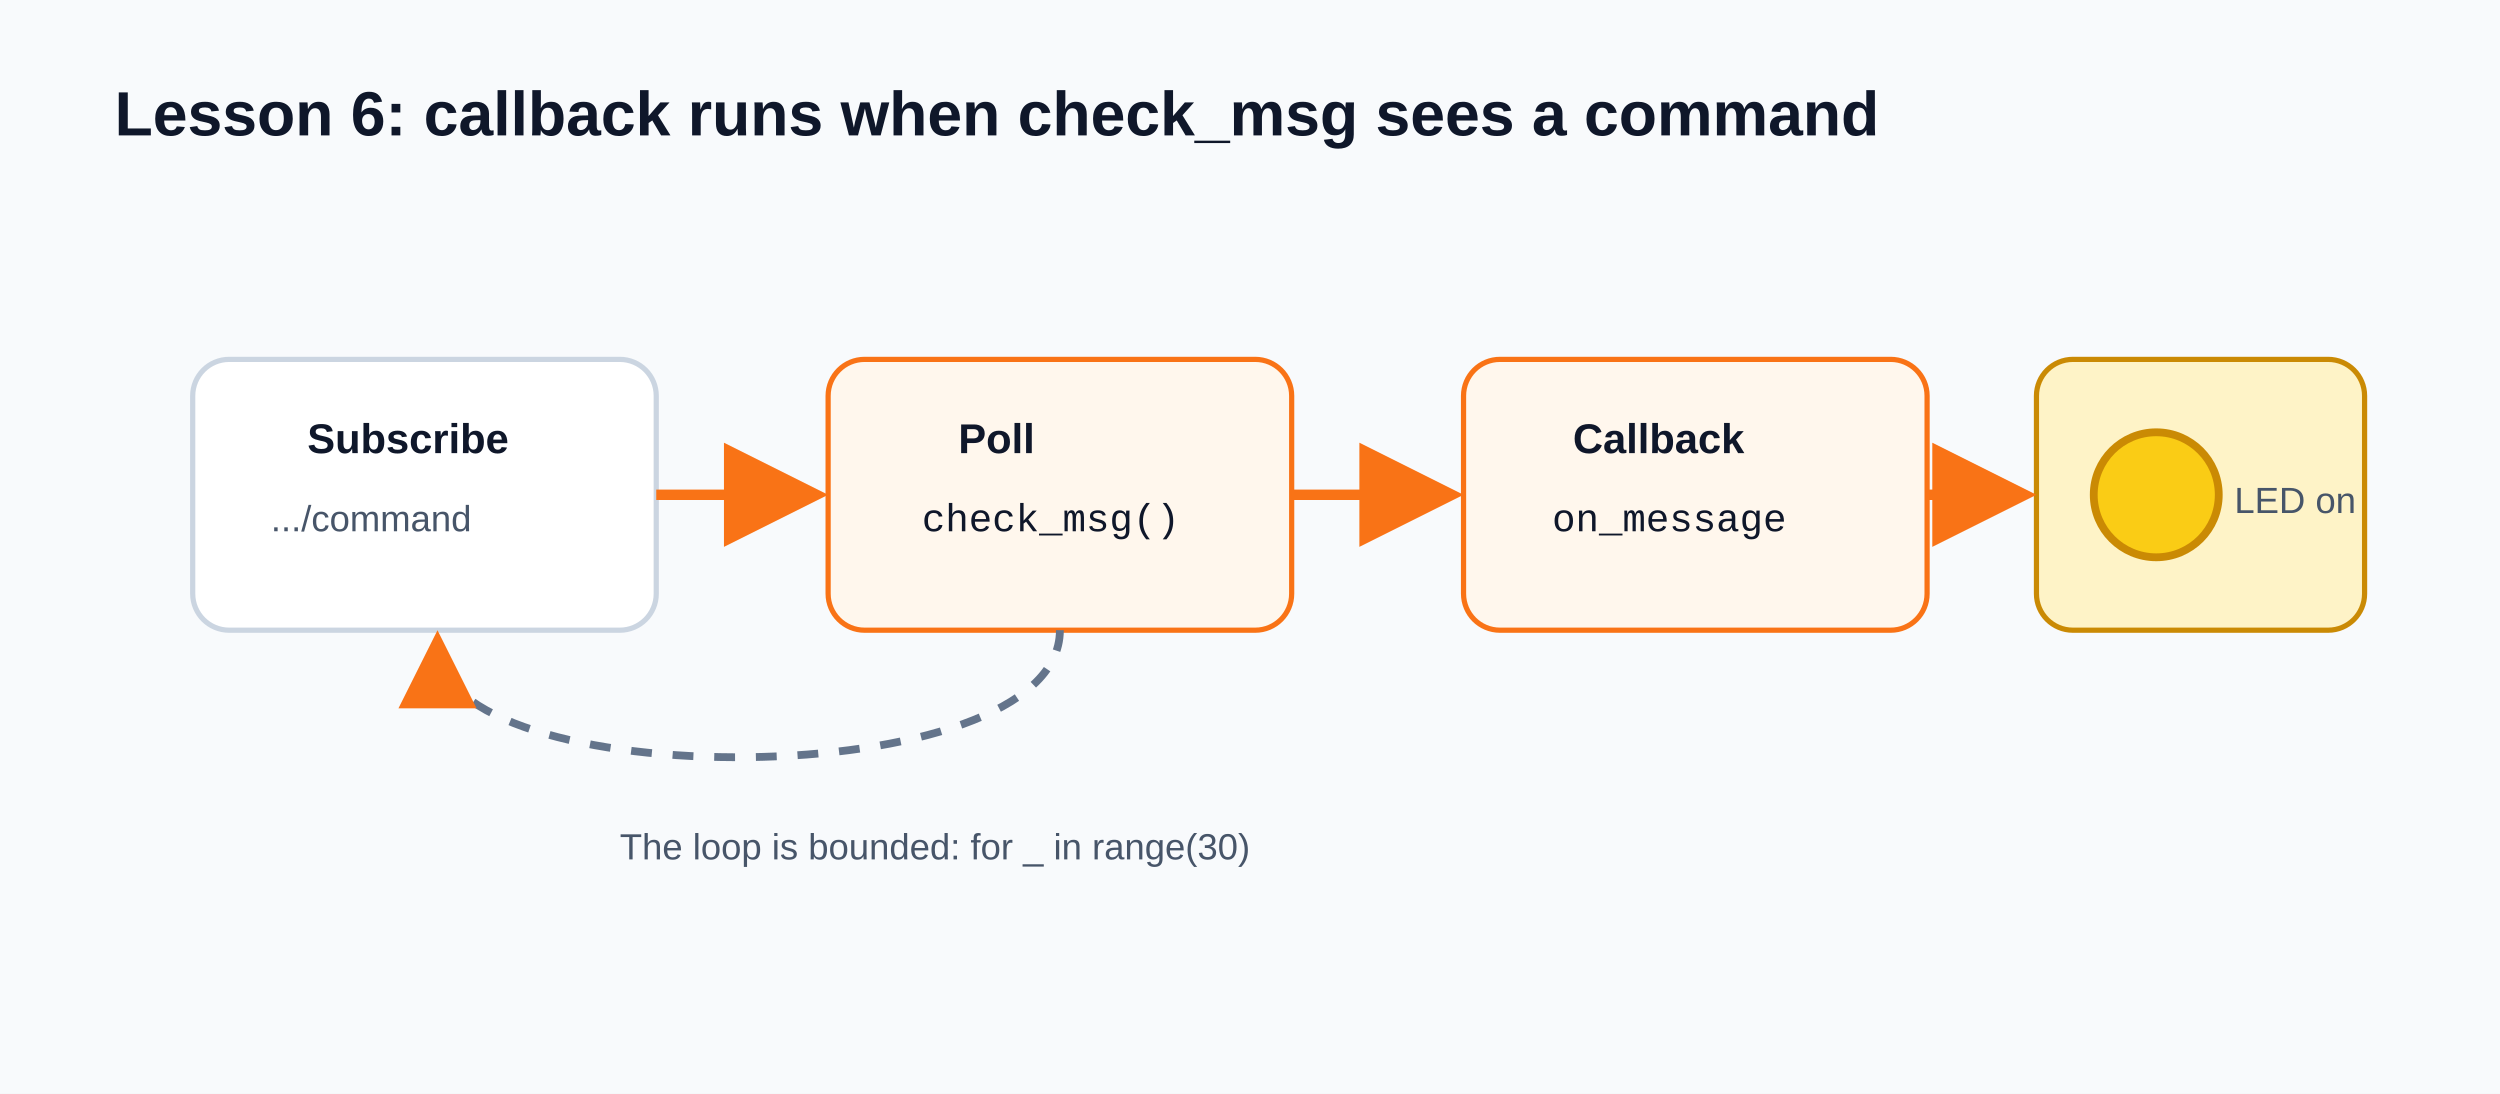
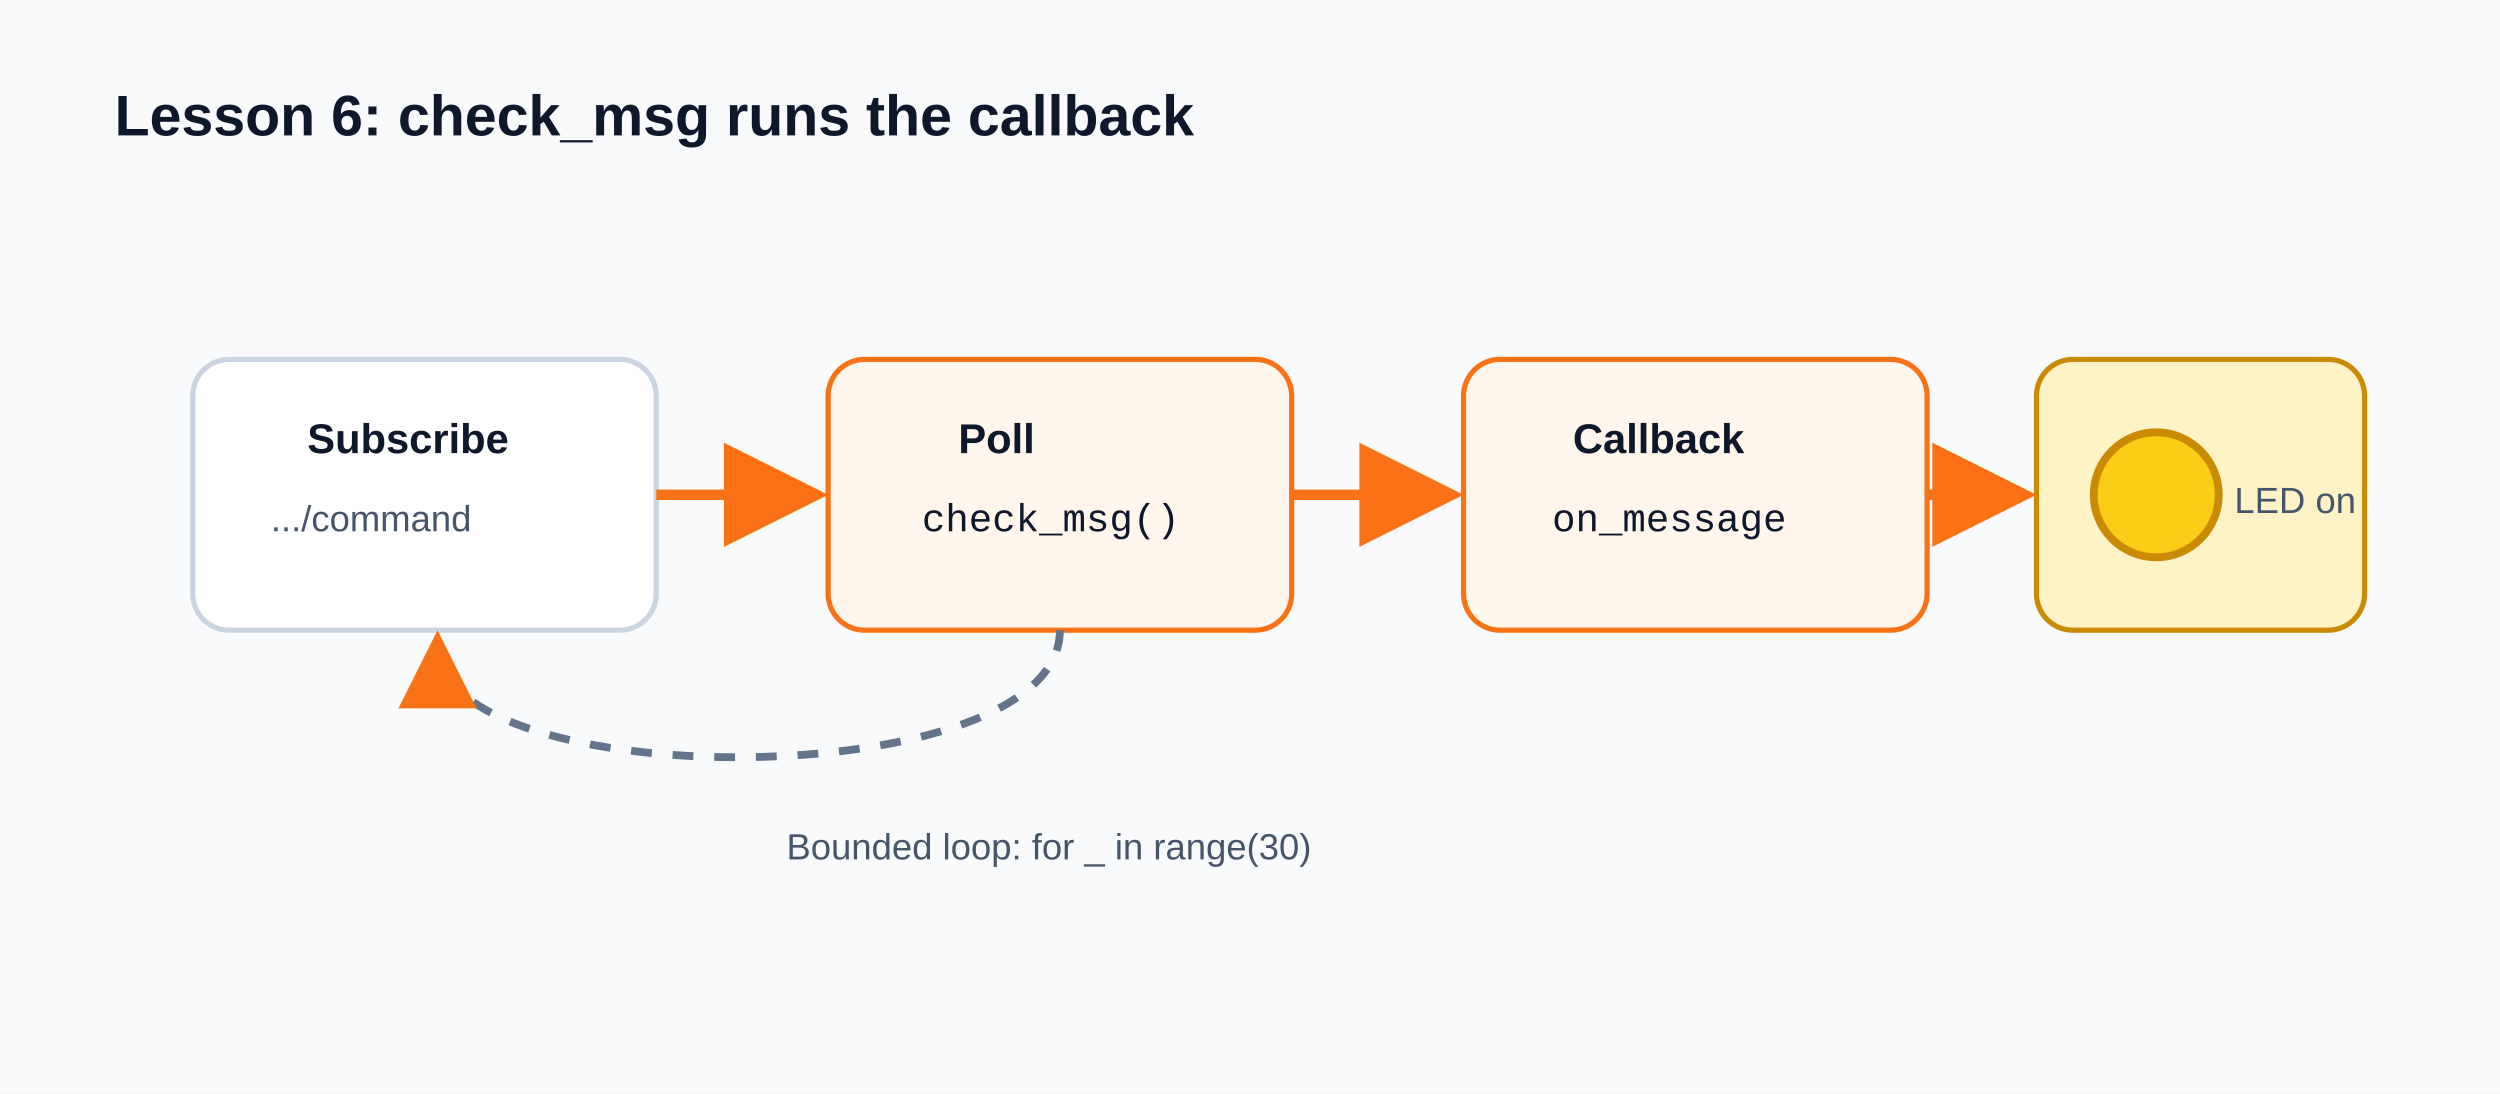
<svg xmlns="http://www.w3.org/2000/svg" viewBox="0 0 960 420" role="img" aria-labelledby="title desc">
  <defs>
    <marker id="arrow" markerWidth="10" markerHeight="10" refX="8" refY="5" orient="auto">
      <path d="M0,0 L10,5 L0,10 Z" fill="#f97316" />
    </marker>
    <style>
      .bg { fill: #f8fafc; }
      .box { fill: #ffffff; stroke: #cbd5e1; stroke-width: 2; rx: 14; }
      .cmd { fill: #fff7ed; stroke: #f97316; stroke-width: 2; rx: 14; }
      .led { fill: #fef3c7; stroke: #ca8a04; stroke-width: 2; rx: 14; }
      .line { stroke: #f97316; stroke-width: 4; marker-end: url(#arrow); fill: none; }
      .loop { stroke: #64748b; stroke-width: 3; stroke-dasharray: 8 8; marker-end: url(#arrow); fill: none; }
      text { font-family: Arial, sans-serif; fill: #0f172a; font-size: 18px; }
      .small { font-size: 14px; fill: #475569; }
      .label { font-size: 16px; font-weight: 700; }
-       .head { font-size: 24px; font-weight: 700; }
+       .head { font-size: 22px; font-weight: 700; }
      .code { font-family: "Courier New", monospace; font-size: 15px; }
    </style>
  </defs>
  <rect class="bg" width="960" height="420" />
-   <text class="head" x="44" y="52">Lesson 6: callback runs when check_msg sees a command</text>
+   <text class="head" x="44" y="52">Lesson 6: check_msg runs the callback</text>
  <rect class="box" x="74" y="138" width="178" height="104" />
  <text class="label" x="118" y="174">Subscribe</text>
  <text class="small" x="104" y="204">.../command</text>
  <rect class="cmd" x="318" y="138" width="178" height="104" />
  <text class="label" x="368" y="174">Poll</text>
  <text class="code" x="354" y="204">check_msg()</text>
  <rect class="cmd" x="562" y="138" width="178" height="104" />
  <text class="label" x="604" y="174">Callback</text>
  <text class="code" x="596" y="204">on_message</text>
  <rect class="led" x="782" y="138" width="126" height="104" />
  <circle cx="828" cy="190" r="24" fill="#facc15" stroke="#ca8a04" stroke-width="3" />
  <text class="small" x="858" y="197">LED on</text>
  <path class="line" d="M252 190 H310" />
  <path class="line" d="M496 190 H554" />
  <path class="line" d="M740 190 H774" />
  <path class="loop" d="M407 242 C407 306 168 306 168 248" />
-   <text class="small" x="238" y="330">The loop is bounded: for _ in range(30)</text>
+   <text class="small" x="302" y="330">Bounded loop: for _ in range(30)</text>
</svg>
